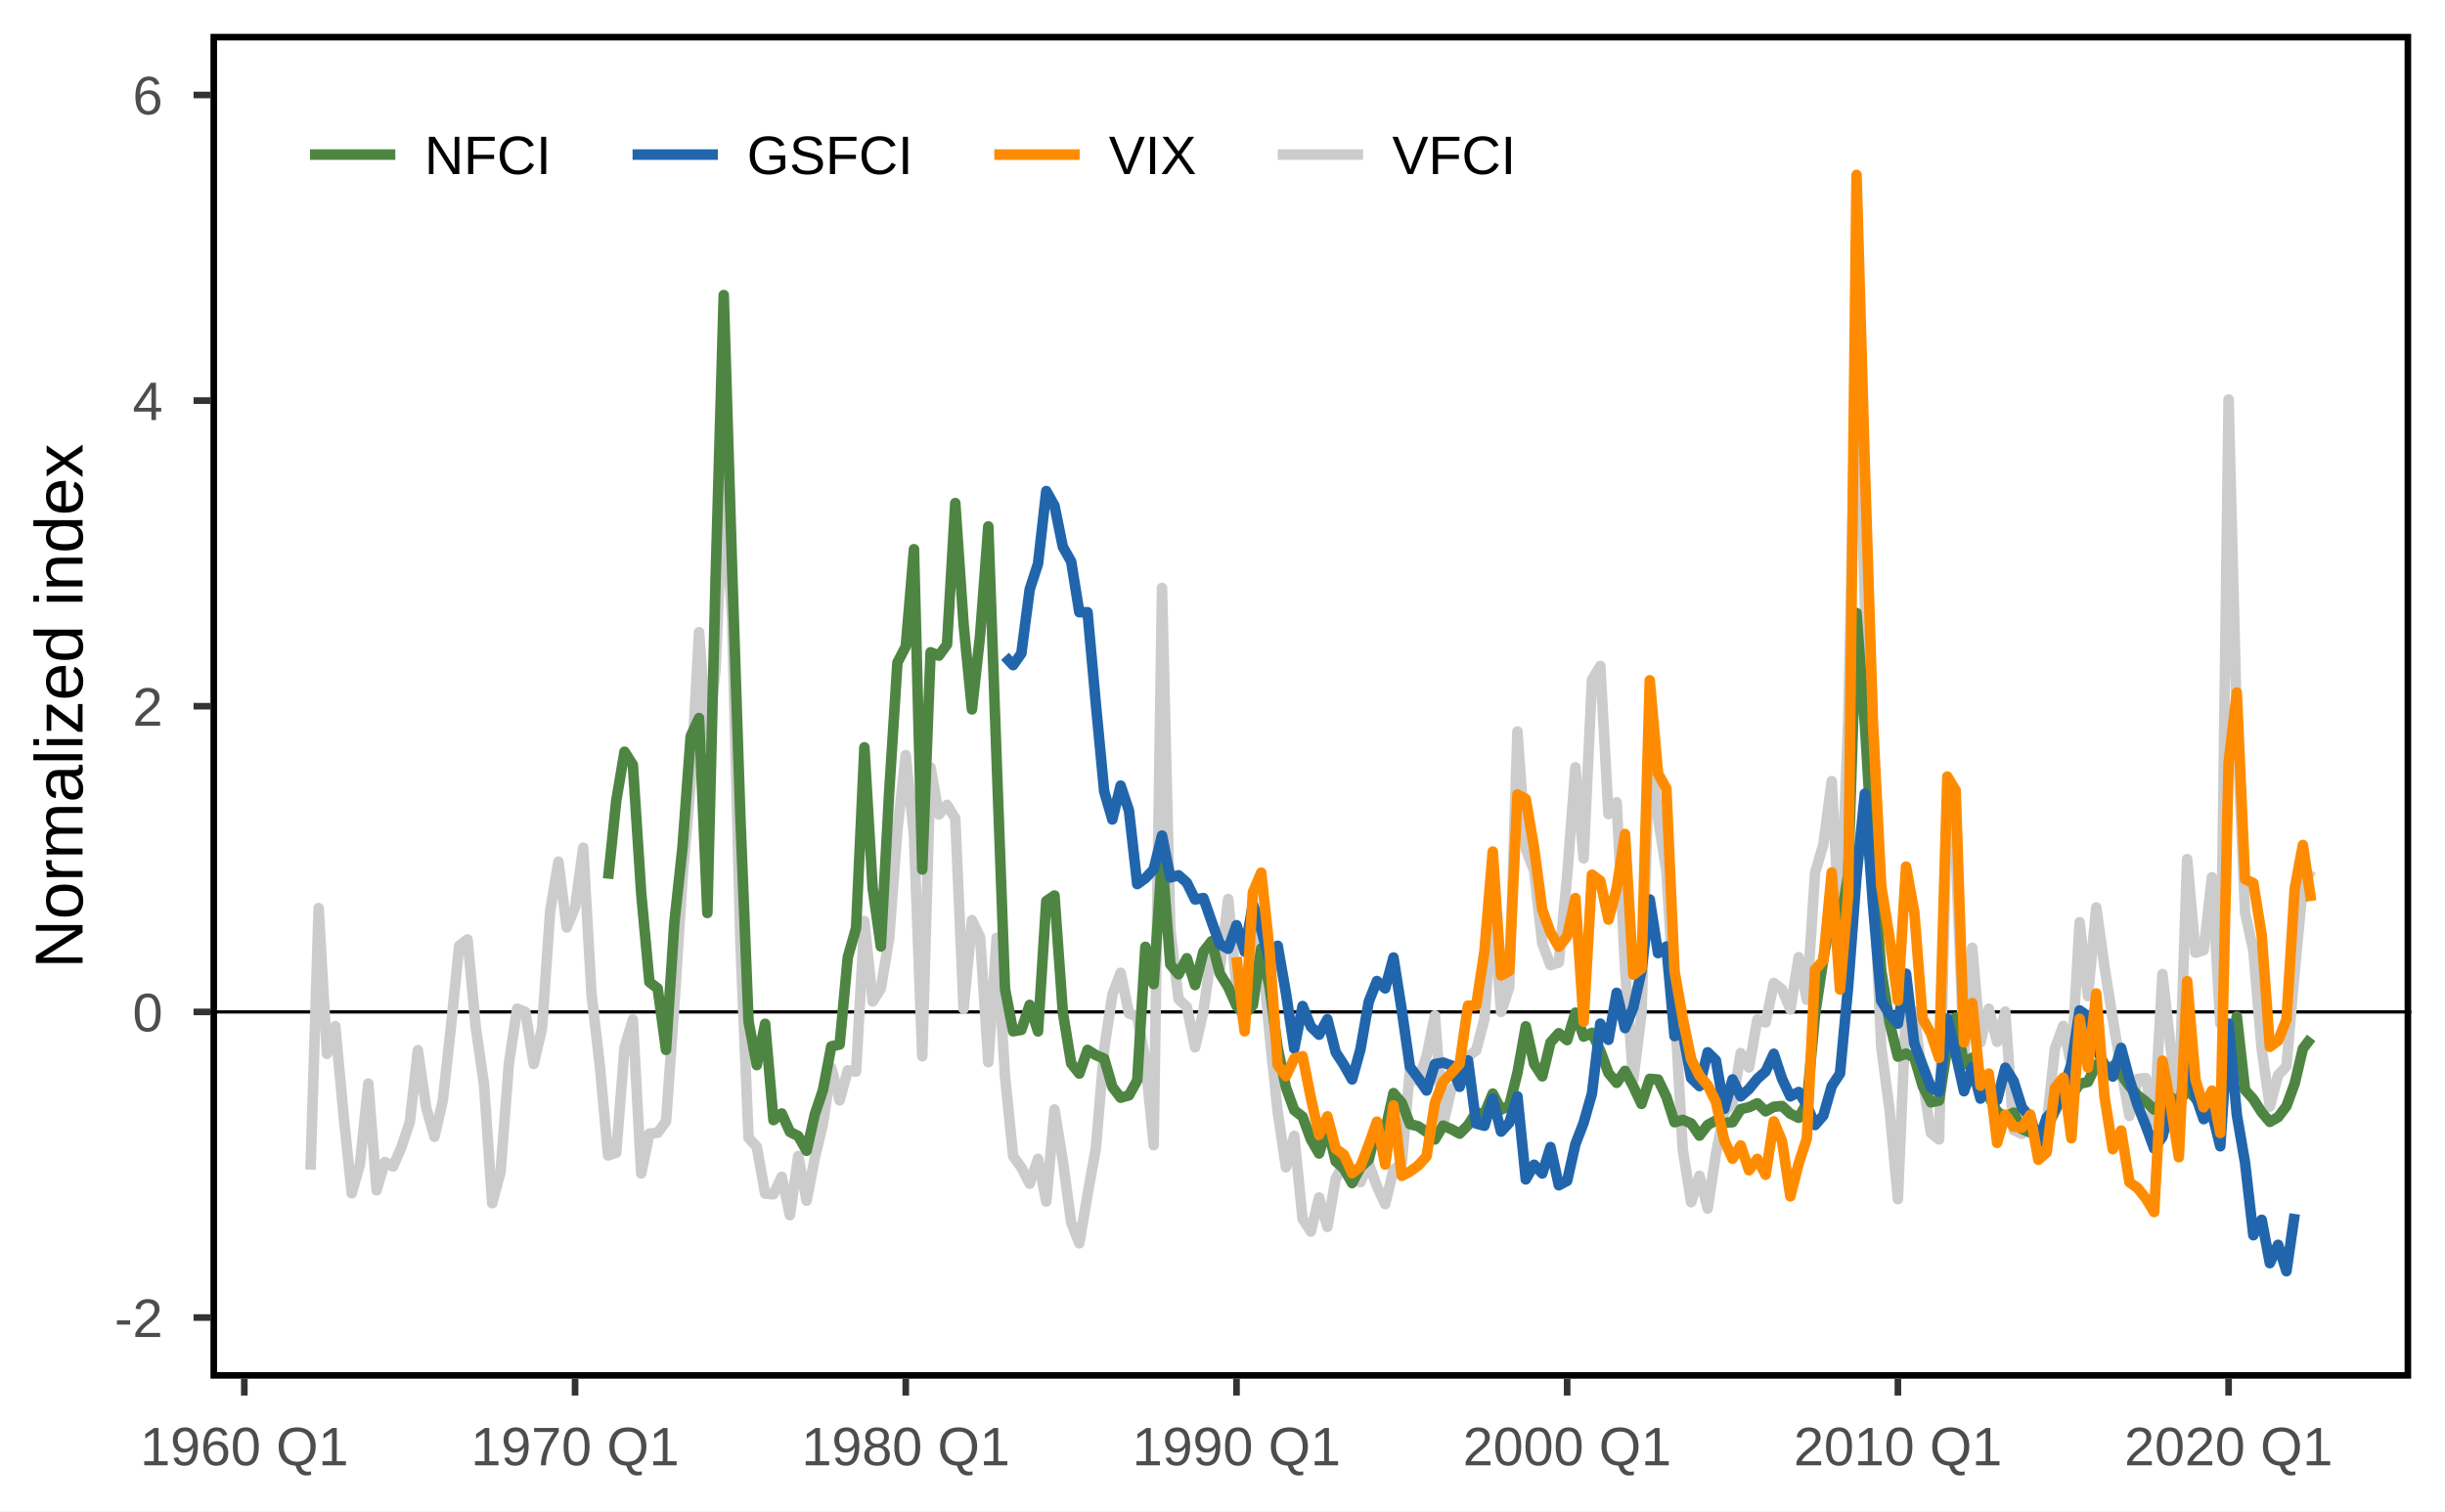
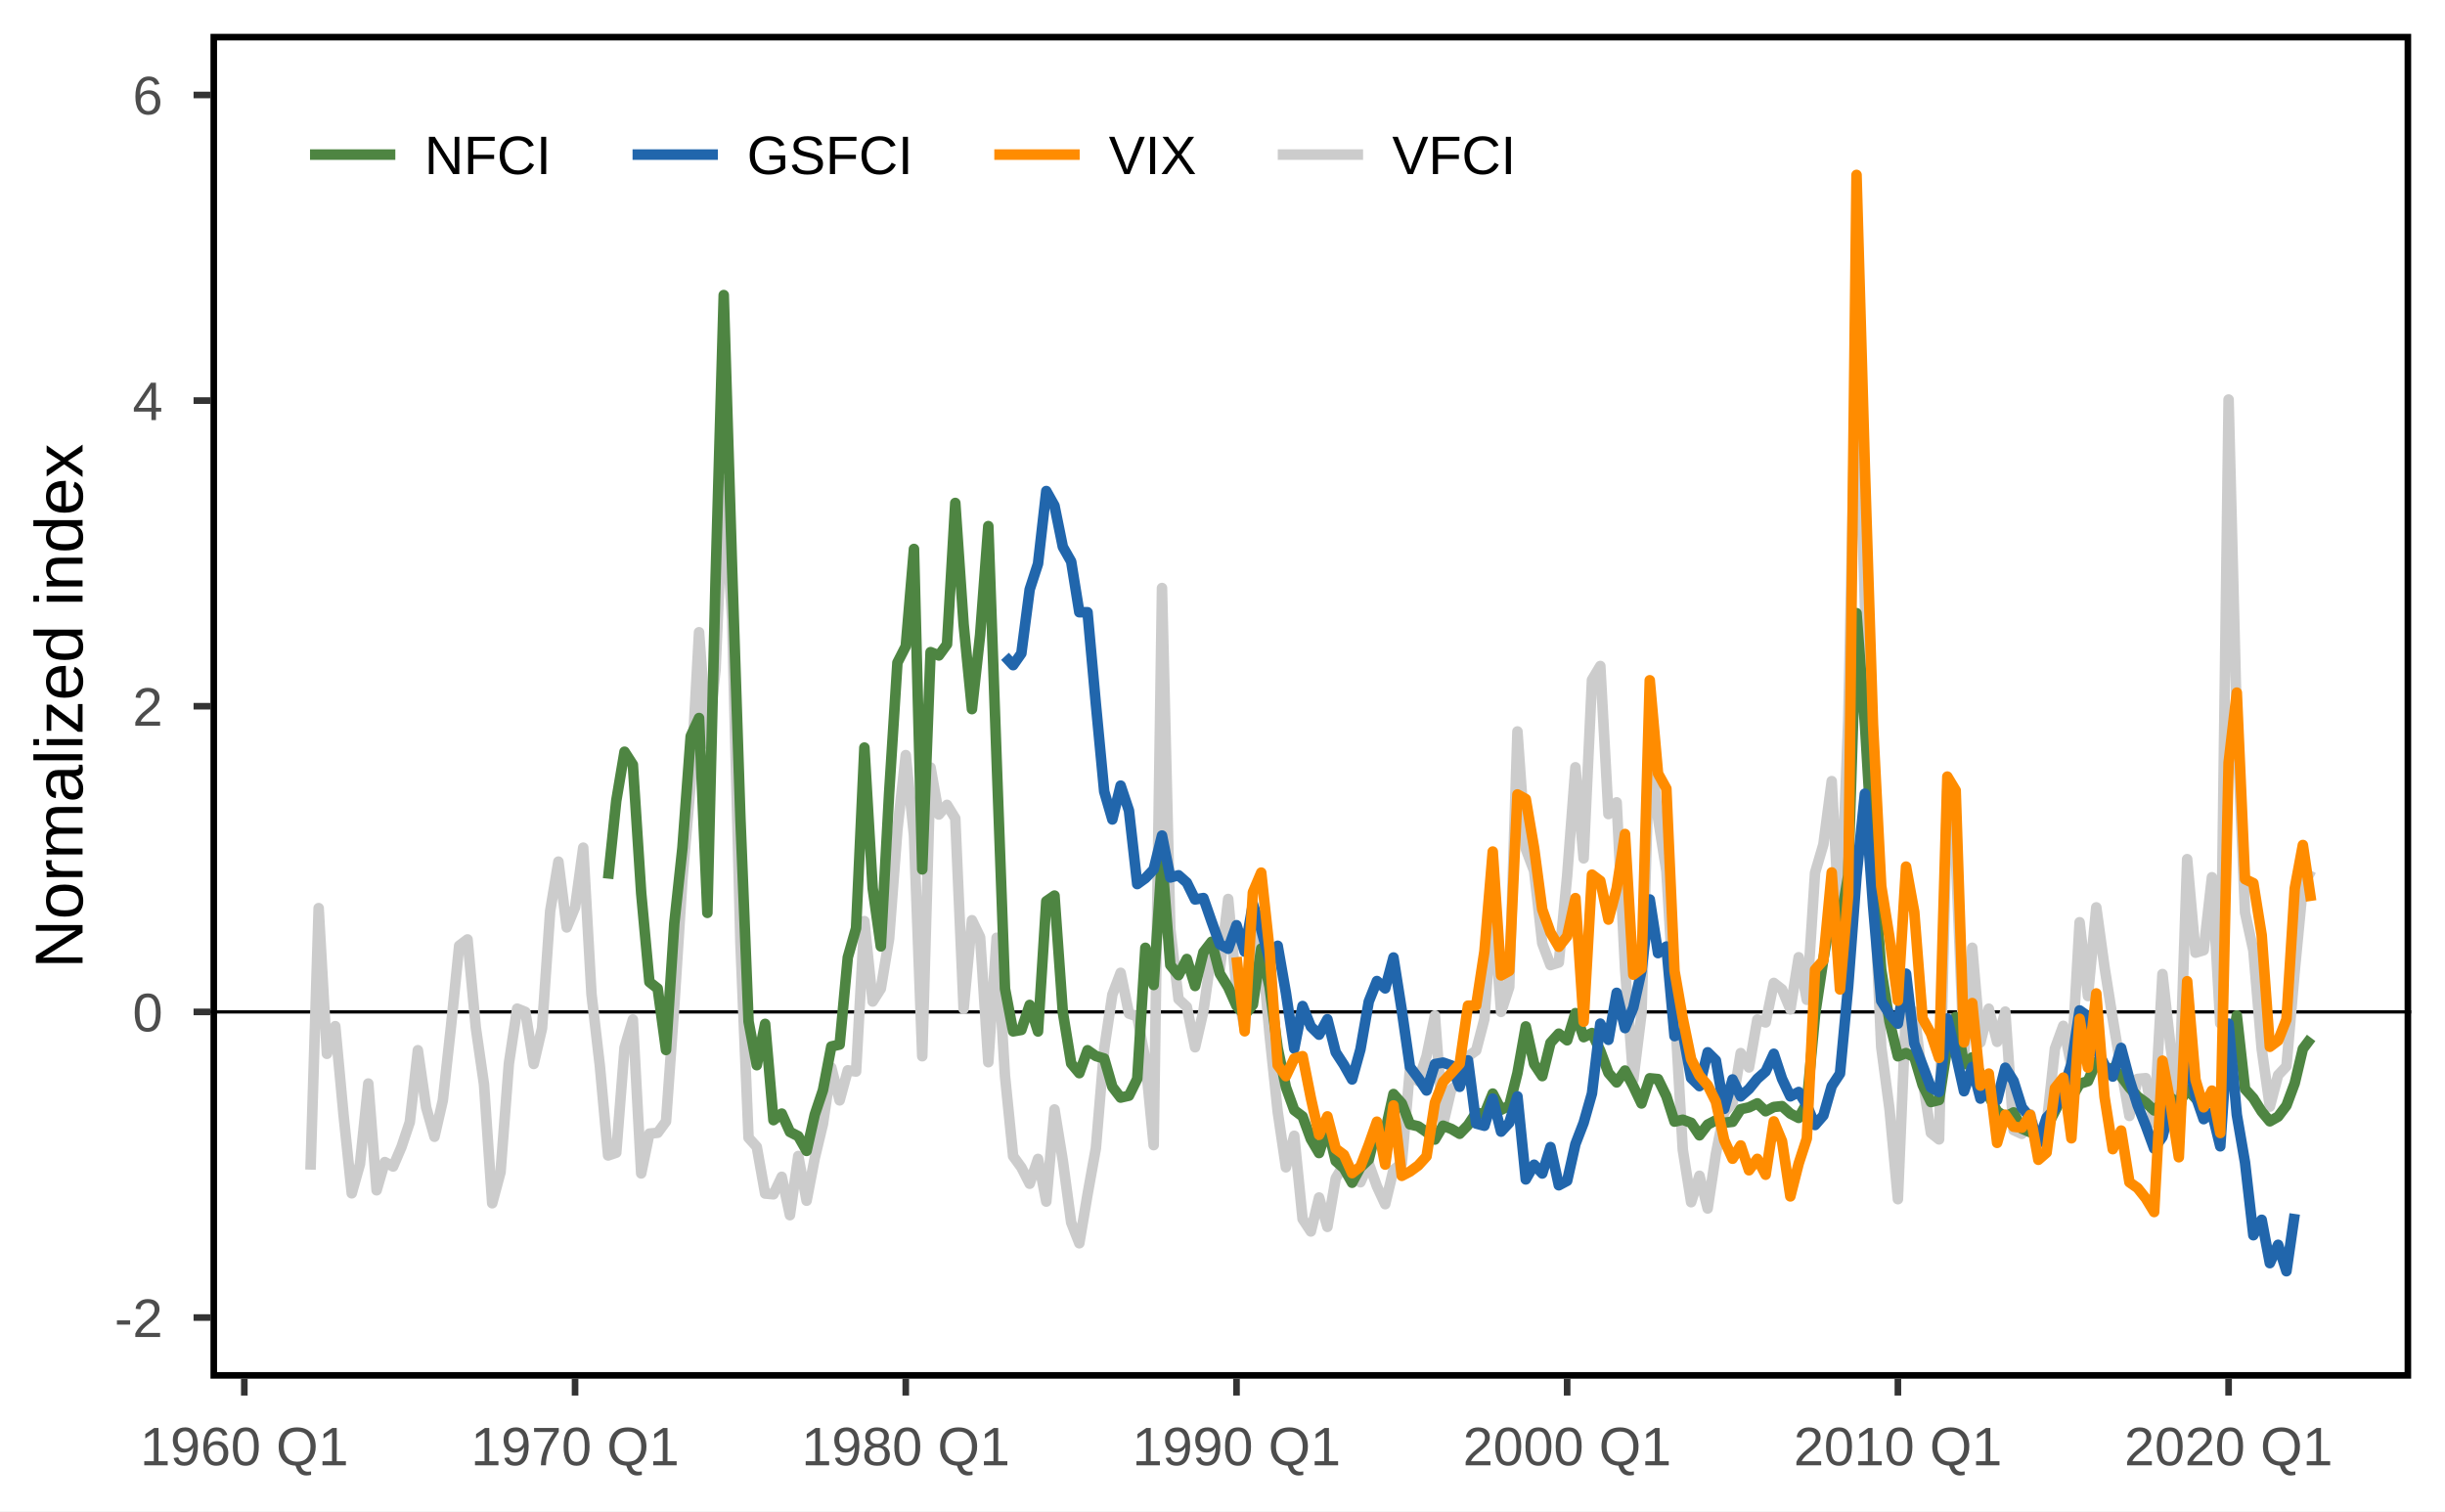
<svg xmlns="http://www.w3.org/2000/svg" class="svglite" width="396.00pt" height="244.75pt" viewBox="0 0 396.00 244.75">
  <defs>
    <style type="text/css">
    .svglite line, .svglite polyline, .svglite polygon, .svglite path, .svglite rect, .svglite circle {
      fill: none;
      stroke: #000000;
      stroke-linecap: round;
      stroke-linejoin: round;
      stroke-miterlimit: 10.00;
    }
    .svglite text {
      white-space: pre;
    }
  </style>
  </defs>
  <rect width="100%" height="100%" style="stroke: none; fill: #FFFFFF;" />
  <defs>
    <clipPath id="cpMC4wMHwzOTYuMDB8MC4wMHwyNDQuNzU=">
      <rect x="0.00" y="0.00" width="396.00" height="244.75" />
    </clipPath>
  </defs>
  <g clip-path="url(#cpMC4wMHwzOTYuMDB8MC4wMHwyNDQuNzU=)">
    <rect x="0" y="0.00" width="396.00" height="244.75" style="stroke-width: 1.07; stroke: #FFFFFF; fill: #FFFFFF;" />
  </g>
  <defs>
    <clipPath id="cpMzQuMDl8MzkwLjUyfDUuNDh8MjIzLjI5">
      <rect x="34.09" y="5.48" width="356.43" height="217.81" />
    </clipPath>
  </defs>
  <g clip-path="url(#cpMzQuMDl8MzkwLjUyfDUuNDh8MjIzLjI5)">
    <rect x="34.09" y="5.48" width="356.43" height="217.81" style="stroke-width: 1.07; stroke: none; fill: #FFFFFF;" />
    <line x1="34.09" y1="163.89" x2="390.52" y2="163.89" style="stroke-width: 0.53; stroke-linecap: butt;" />
    <polyline points="50.29,189.44 51.61,147.08 52.95,170.68 54.30,166.20 55.65,180.66 56.97,193.27 58.30,188.55 59.65,175.49 61.00,192.78 62.33,188.21 63.67,188.93 65.02,185.77 66.37,181.74 67.68,170.10 69.02,179.36 70.37,184.11 71.72,178.23 73.04,166.27 74.37,153.17 75.72,152.15 77.07,166.49 78.39,175.62 79.72,194.88 81.07,189.84 82.42,172.26 83.76,163.36 85.09,163.89 86.44,172.32 87.79,166.54 89.11,147.55 90.44,139.55 91.79,150.21 93.14,146.94 94.46,137.29 95.80,161.00 97.15,172.59 98.49,187.14 99.81,186.69 101.15,169.68 102.50,165.13 103.85,190.05 105.18,183.60 106.52,183.47 107.87,181.63 109.21,162.88 110.53,142.41 111.87,126.91 113.22,102.40 114.57,120.48 115.89,108.54 117.22,78.02 118.57,100.22 119.92,152.72 121.24,184.28 122.57,185.75 123.92,193.31 125.27,193.43 126.61,190.60 127.94,196.81 129.29,187.23 130.64,194.47 131.96,187.57 133.29,182.03 134.64,172.90 135.99,178.22 137.31,173.35 138.65,173.55 140.00,149.19 141.34,162.21 142.66,160.13 144.00,152.07 145.35,134.36 146.70,122.30 148.03,135.30 149.37,171.07 150.72,124.31 152.06,131.92 153.38,130.36 154.72,132.55 156.07,163.40 157.42,149.04 158.74,151.79 160.07,172.04 161.42,151.88 162.77,174.25 164.09,187.25 165.42,189.08 166.77,191.72 168.12,187.70 169.46,194.61 170.79,179.69 172.14,187.99 173.49,197.99 174.81,201.36 176.14,193.46 177.49,185.97 178.84,169.88 180.16,161.10 181.50,157.56 182.85,164.16 184.19,164.62 185.51,171.64 186.85,185.47 188.20,95.24 189.55,150.45 190.88,161.83 192.22,163.07 193.56,169.62 194.91,163.77 196.23,154.35 197.57,157.02 198.92,145.60 200.27,160.17 201.59,166.57 202.92,149.44 204.27,152.31 205.62,167.56 206.94,180.06 208.27,189.06 209.62,183.95 210.97,197.42 212.31,199.45 213.64,193.95 214.99,198.71 216.34,190.84 217.66,188.61 218.99,190.15 220.34,191.48 221.69,188.45 223.01,192.14 224.35,195.03 225.69,189.47 227.04,188.43 228.36,173.14 229.70,175.09 231.05,171.05 232.40,164.47 233.73,182.07 235.07,176.38 236.41,175.50 237.76,171.10 239.08,170.15 240.42,165.03 241.77,146.19 243.12,163.89 244.44,159.88 245.77,118.47 247.12,137.48 248.47,141.06 249.79,152.79 251.12,156.31 252.47,155.89 253.82,141.85 255.16,124.27 256.49,139.02 257.84,110.12 259.19,107.87 260.51,131.85 261.84,129.95 263.19,156.71 264.54,174.84 265.86,164.20 267.20,119.57 268.54,132.52 269.89,141.07 271.21,162.79 272.55,186.22 273.90,194.71 275.25,190.43 276.58,195.73 277.91,186.90 279.26,180.14 280.61,178.67 281.93,170.56 283.27,172.89 284.62,165.13 285.97,165.60 287.29,159.20 288.62,160.24 289.97,163.49 291.32,155.04 292.64,161.93 293.97,141.35 295.32,136.77 296.67,126.51 298.01,151.21 299.34,116.84 300.69,53.66 302.04,97.85 303.36,140.27 304.69,169.58 306.04,179.74 307.39,194.22 308.71,163.21 310.04,163.87 311.39,174.94 312.74,183.49 314.06,184.54 315.40,127.91 316.75,138.07 318.10,171.00 319.43,153.50 320.76,168.83 322.11,163.37 323.46,168.74 324.78,163.84 326.12,183.03 327.47,183.64 328.82,180.45 330.14,185.28 331.47,182.30 332.82,169.84 334.17,166.15 335.49,172.61 336.82,149.37 338.17,161.32 339.52,146.96 340.85,156.61 342.19,165.02 343.54,173.07 344.89,180.74 346.21,174.74 347.54,174.62 348.89,181.84 350.24,157.76 351.56,169.59 352.89,178.63 354.24,139.15 355.59,154.30 356.91,153.90 358.25,142.08 359.60,165.75 360.95,64.71 362.28,116.74 363.61,147.78 364.96,153.95 366.31,169.90 367.63,179.23 368.97,174.13 370.32,172.70 371.66,157.27 372.98,143.58 374.32,141.00 " style="stroke-width: 1.71; stroke: #CCCCCC; stroke-linecap: butt;" />
-     <polyline points="98.49,142.32 99.81,129.68 101.15,121.75 102.50,123.87 103.85,144.67 105.18,159.05 106.52,160.09 107.87,170.04 109.21,149.54 110.53,137.29 111.87,119.22 113.22,116.30 114.57,147.87 115.89,94.03 117.22,47.79 118.57,91.85 119.92,132.59 121.24,165.43 122.57,172.51 123.92,165.82 125.27,181.41 126.61,180.34 127.94,183.32 129.29,184.01 130.64,186.38 131.96,180.50 133.29,176.55 134.64,169.47 135.99,169.17 137.31,155.03 138.65,150.33 140.00,121.04 141.34,143.83 142.66,153.29 144.00,128.55 145.35,107.31 146.70,104.70 148.03,88.95 149.37,140.83 150.72,105.64 152.06,106.19 153.38,104.38 154.72,81.48 156.07,101.16 157.42,114.90 158.74,102.89 160.07,85.26 161.42,123.21 162.77,160.14 164.09,167.03 165.42,166.80 166.77,162.75 168.12,167.05 169.46,145.94 170.79,145.04 172.14,163.93 173.49,172.23 174.81,173.88 176.14,170.04 177.49,170.89 178.84,171.46 180.16,176.03 181.50,177.79 182.85,177.41 184.19,174.97 185.51,153.35 186.85,159.38 188.20,138.91 189.55,156.20 190.88,157.80 192.22,155.20 193.56,159.54 194.91,154.13 196.23,152.44 197.57,157.67 198.92,159.86 200.27,162.91 201.59,164.28 202.92,162.78 204.27,153.62 205.62,159.80 206.94,169.70 208.27,176.11 209.62,179.81 210.97,180.86 212.31,184.53 213.64,186.82 214.99,182.54 216.34,188.09 217.66,189.26 218.99,191.62 220.34,189.06 221.69,187.81 223.01,182.42 224.35,183.13 225.69,177.04 227.04,178.62 228.36,182.07 229.70,182.41 231.05,183.34 232.40,184.55 233.73,182.31 235.07,182.88 236.41,183.61 237.76,182.23 239.08,180.22 240.42,180.39 241.77,177.12 243.12,179.73 244.44,179.07 245.77,173.76 247.12,166.23 248.47,172.31 249.79,174.33 251.12,168.84 252.47,167.34 253.82,168.46 255.16,164.01 256.49,167.89 257.84,167.28 259.19,170.19 260.51,173.78 261.84,175.38 263.19,173.44 264.54,175.98 265.86,178.79 267.20,174.73 268.54,174.84 269.89,177.64 271.21,181.76 272.55,181.38 273.90,181.95 275.25,183.93 276.58,182.20 277.91,181.47 279.26,181.86 280.61,181.75 281.93,179.64 283.27,179.33 284.62,178.69 285.97,179.99 287.29,179.26 288.62,179.13 289.97,180.38 291.32,181.04 292.64,178.63 293.97,164.34 295.32,155.31 296.67,147.47 298.01,149.65 299.34,141.77 300.69,99.28 302.04,117.32 303.36,139.28 304.69,157.16 306.04,165.62 307.39,171.14 308.71,170.64 310.04,171.26 311.39,175.85 312.74,178.54 314.06,178.25 315.40,169.49 316.75,164.79 318.10,172.41 319.43,171.30 320.76,173.98 322.11,177.60 323.46,180.02 324.78,180.94 326.12,180.21 327.47,182.85 328.82,183.43 330.14,183.74 331.47,182.61 332.82,180.02 334.17,177.14 335.49,177.55 336.82,175.54 338.17,175.23 339.52,172.41 340.85,173.68 342.19,172.63 343.54,174.05 344.89,175.89 346.21,177.40 347.54,178.42 348.89,179.72 350.24,178.47 351.56,177.66 352.89,178.67 354.24,176.44 355.59,177.89 356.91,179.25 358.25,177.63 359.60,177.57 360.95,172.27 362.28,164.61 363.61,176.52 364.96,178.03 366.31,180.14 367.63,181.70 368.97,180.93 370.32,179.15 371.66,175.47 372.98,169.86 374.32,168.09 " style="stroke-width: 1.71; stroke: #4E8542; stroke-linecap: butt;" />
+     <polyline points="98.49,142.31 99.81,129.70 101.15,121.75 102.50,123.85 103.85,144.67 105.18,159.05 106.52,160.10 107.87,170.06 109.21,149.57 110.53,137.30 111.87,119.23 113.22,116.29 114.57,147.85 115.89,94.03 117.22,47.79 118.57,91.82 119.92,132.57 121.24,165.43 122.57,172.52 123.92,165.83 125.27,181.42 126.61,180.36 127.94,183.33 129.29,184.02 130.64,186.40 131.96,180.53 133.29,176.56 134.64,169.49 135.99,169.18 137.31,155.06 138.65,150.34 140.00,121.08 141.34,143.83 142.66,153.28 144.00,128.55 145.35,107.32 146.70,104.67 148.03,88.91 149.37,140.81 150.72,105.62 152.06,106.16 153.38,104.35 154.72,81.46 156.07,101.11 157.42,114.85 158.74,102.85 160.07,85.21 161.42,123.18 162.77,160.13 164.09,167.04 165.42,166.81 166.77,162.76 168.12,167.06 169.46,145.97 170.79,145.05 172.14,163.93 173.49,172.24 174.81,173.81 176.14,170.10 177.49,171.04 178.84,171.44 180.16,176.02 181.50,177.77 182.85,177.46 184.19,174.73 185.51,153.51 186.85,159.53 188.20,139.15 189.55,156.31 190.88,157.94 192.22,155.32 193.56,159.69 194.91,154.23 196.23,152.53 197.57,157.70 198.92,159.89 200.27,162.91 201.59,164.43 202.92,162.71 204.27,153.63 205.62,159.84 206.94,169.73 208.27,176.08 209.62,179.80 210.97,180.82 212.31,184.48 213.64,186.75 214.99,182.53 216.34,188.04 217.66,189.21 218.99,191.56 220.34,189.06 221.69,187.79 223.01,182.51 224.35,183.24 225.69,177.19 227.04,178.71 228.36,182.10 229.70,182.41 231.05,183.35 232.40,184.56 233.73,182.32 235.07,182.84 236.41,183.63 237.76,182.23 239.08,180.24 240.42,180.42 241.77,177.12 243.12,179.74 244.44,179.09 245.77,173.80 247.12,166.24 248.47,172.32 249.79,174.29 251.12,168.90 252.47,167.41 253.82,168.49 255.16,164.09 256.49,167.98 257.84,167.31 259.19,170.20 260.51,173.77 261.84,175.31 263.19,173.39 264.54,175.94 265.86,178.72 267.20,174.64 268.54,174.77 269.89,177.55 271.21,181.66 272.55,181.35 273.90,181.85 275.25,183.88 276.58,182.14 277.91,181.45 279.26,181.84 280.61,181.69 281.93,179.65 283.27,179.35 284.62,178.70 285.97,179.98 287.29,179.29 288.62,179.15 289.97,180.36 291.32,181.06 292.64,178.65 293.97,164.41 295.32,155.36 296.67,147.47 298.01,149.69 299.34,141.80 300.69,99.31 302.04,117.18 303.36,139.17 304.69,157.04 306.04,165.49 307.39,171.08 308.71,170.56 310.04,171.19 311.39,175.72 312.74,178.49 314.06,178.16 315.40,169.41 316.75,164.72 318.10,172.38 319.43,171.25 320.76,173.91 322.11,177.51 323.46,179.97 324.78,180.91 326.12,180.17 327.47,182.79 328.82,183.37 330.14,183.70 331.47,182.59 332.82,179.99 334.17,177.25 335.49,177.86 336.82,175.54 338.17,175.11 339.52,171.98 340.85,173.75 342.19,172.94 343.54,174.32 344.89,176.14 346.21,177.61 347.54,178.58 348.89,179.85 350.24,178.59 351.56,177.79 352.89,178.77 354.24,176.45 355.59,177.87 356.91,179.19 358.25,177.55 359.60,177.51 360.95,172.11 362.28,164.47 363.61,176.38 364.96,177.87 366.31,180.03 367.63,181.61 368.97,180.85 370.32,179.06 371.66,175.44 372.98,169.88 374.32,168.10 " style="stroke-width: 1.71; stroke: #4E8542; stroke-linecap: butt;" />
    <polyline points="162.77,106.30 164.09,107.73 165.42,105.83 166.77,95.47 168.12,91.31 169.46,79.53 170.79,81.91 172.14,88.57 173.49,90.95 174.81,99.16 176.14,99.16 177.49,114.04 178.84,128.19 180.16,132.72 181.50,127.24 182.85,131.29 184.19,143.19 185.51,142.23 186.85,140.81 188.20,135.33 189.55,142.12 190.88,141.76 192.22,142.95 193.56,145.68 194.91,145.45 196.23,149.25 197.57,152.94 198.92,153.66 200.27,149.85 201.59,154.13 202.92,146.40 204.27,150.56 205.62,155.56 206.94,153.18 208.27,160.80 209.62,169.84 210.97,162.94 212.31,166.27 213.64,167.58 214.99,165.08 216.34,170.43 217.66,172.46 218.99,174.83 220.34,169.96 221.69,162.22 223.01,158.89 224.35,160.08 225.69,155.08 227.04,163.65 228.36,172.81 229.70,174.60 231.05,176.62 232.40,172.34 233.73,172.10 235.07,172.57 236.41,176.02 237.76,171.74 239.08,181.97 240.42,182.33 241.77,177.93 243.12,183.28 244.44,181.85 245.77,177.57 247.12,191.02 248.47,188.64 249.79,190.06 251.12,185.78 252.47,191.97 253.82,191.25 255.16,185.30 256.49,181.85 257.84,177.10 259.19,165.79 260.51,168.41 261.84,160.80 263.19,166.51 264.54,163.17 265.86,157.23 267.20,145.68 268.54,154.37 269.89,153.30 271.21,167.81 272.55,167.22 273.90,174.60 275.25,175.91 276.58,170.43 277.91,171.74 279.26,179.59 280.61,174.83 281.93,177.57 283.27,176.38 284.62,174.72 285.97,173.53 287.29,170.67 288.62,174.72 289.97,177.57 291.32,176.86 292.64,179.00 293.97,182.21 295.32,180.66 296.67,175.91 298.01,173.88 299.34,159.72 300.69,141.88 302.04,128.55 303.36,146.64 304.69,162.10 306.04,164.25 307.39,165.79 308.71,157.70 310.04,169.00 311.39,172.57 312.74,176.14 314.06,176.86 315.40,164.96 316.75,170.67 318.10,176.74 319.43,172.81 320.76,177.93 322.11,176.02 323.46,178.17 324.78,172.93 326.12,175.07 327.47,179.36 328.82,181.02 330.14,185.07 331.47,181.02 332.82,179.59 334.17,176.50 335.49,172.34 336.82,163.65 338.17,164.60 339.52,169.84 340.85,172.46 342.19,174.36 343.54,169.72 344.89,174.83 346.21,179.00 347.54,182.33 348.89,186.02 350.24,184.12 351.56,179.00 352.89,181.74 354.24,169.12 355.59,177.45 356.91,181.26 358.25,180.19 359.60,185.66 360.95,165.79 362.28,180.55 363.61,188.28 364.96,200.06 366.31,197.56 367.63,204.58 368.97,201.61 370.32,205.89 371.66,196.61 " style="stroke-width: 1.71; stroke: #2166AC; stroke-linecap: butt;" />
    <polyline points="200.27,155.03 201.59,167.03 202.92,144.52 204.27,141.33 205.62,153.84 206.94,172.51 208.27,174.29 209.62,171.44 210.97,171.06 212.31,177.83 213.64,183.80 214.99,180.81 216.34,186.05 217.66,187.03 218.99,190.00 220.34,188.94 221.69,185.42 223.01,181.67 224.35,188.62 225.69,179.04 227.04,190.44 228.36,189.75 229.70,188.77 231.05,187.28 232.40,178.59 233.73,175.22 235.07,173.79 236.41,172.30 237.76,162.88 239.08,162.86 240.42,154.09 241.77,137.92 243.12,157.98 244.44,157.25 245.77,128.67 247.12,129.42 248.47,137.36 249.79,147.30 251.12,151.04 252.47,153.34 253.82,151.63 255.16,145.46 256.49,165.48 257.84,141.66 259.19,142.67 260.51,148.94 261.84,143.88 263.19,135.08 264.54,157.86 265.86,156.87 267.20,110.18 268.54,125.28 269.89,127.73 271.21,157.26 272.55,164.95 273.90,171.54 275.25,174.21 276.58,175.77 277.91,178.44 279.26,184.67 280.61,187.67 281.93,185.52 283.27,189.54 284.62,187.69 285.97,190.26 287.29,181.62 288.62,184.82 289.97,193.77 291.32,188.45 292.64,184.39 293.97,157.06 295.32,155.53 296.67,141.30 298.01,160.25 299.34,144.94 300.69,28.33 302.04,75.64 303.36,117.32 304.69,143.51 306.04,151.91 307.39,162.07 308.71,140.36 310.04,147.69 311.39,164.96 312.74,167.41 314.06,171.34 315.40,125.78 316.75,128.02 318.10,168.83 319.43,162.46 320.76,175.83 322.11,173.88 323.46,185.10 324.78,180.54 326.12,182.48 327.47,182.65 328.82,180.57 330.14,187.84 331.47,186.68 332.82,176.25 334.17,174.54 335.49,184.36 336.82,165.00 338.17,172.91 339.52,160.90 340.85,177.63 342.19,186.12 343.54,183.11 344.89,191.48 346.21,192.41 347.54,194.08 348.89,196.30 350.24,171.79 351.56,178.80 352.89,187.43 354.24,158.92 355.59,174.87 356.91,179.34 358.25,176.64 359.60,183.50 360.95,123.55 362.28,112.18 363.61,142.39 364.96,143.04 366.31,151.45 367.63,169.54 368.97,168.54 370.32,165.11 371.66,143.90 372.98,136.86 374.32,145.92 " style="stroke-width: 1.71; stroke: #FF8C00; stroke-linecap: butt;" />
    <rect x="34.09" y="5.48" width="356.43" height="217.81" style="stroke-width: 2.13;" />
  </g>
  <g clip-path="url(#cpMC4wMHwzOTYuMDB8MC4wMHwyNDQuNzU=)">
    <text x="26.37" y="216.54" text-anchor="end" style="font-size: 8.80px;fill: #4D4D4D; font-family: &quot;Arial&quot;;" textLength="7.83px" lengthAdjust="spacingAndGlyphs">-2</text>
    <text x="26.37" y="167.04" text-anchor="end" style="font-size: 8.80px;fill: #4D4D4D; font-family: &quot;Arial&quot;;" textLength="4.90px" lengthAdjust="spacingAndGlyphs">0</text>
    <text x="26.37" y="117.54" text-anchor="end" style="font-size: 8.80px;fill: #4D4D4D; font-family: &quot;Arial&quot;;" textLength="4.90px" lengthAdjust="spacingAndGlyphs">2</text>
    <text x="26.37" y="68.04" text-anchor="end" style="font-size: 8.80px;fill: #4D4D4D; font-family: &quot;Arial&quot;;" textLength="4.90px" lengthAdjust="spacingAndGlyphs">4</text>
    <text x="26.37" y="18.53" text-anchor="end" style="font-size: 8.80px;fill: #4D4D4D; font-family: &quot;Arial&quot;;" textLength="4.90px" lengthAdjust="spacingAndGlyphs">6</text>
    <polyline points="31.35,213.39 34.09,213.39 " style="stroke-width: 1.07; stroke: #333333; stroke-linecap: butt;" />
    <polyline points="31.35,163.89 34.09,163.89 " style="stroke-width: 1.07; stroke: #333333; stroke-linecap: butt;" />
    <polyline points="31.35,114.38 34.09,114.38 " style="stroke-width: 1.07; stroke: #333333; stroke-linecap: butt;" />
    <polyline points="31.35,64.88 34.09,64.88 " style="stroke-width: 1.07; stroke: #333333; stroke-linecap: butt;" />
    <polyline points="31.35,15.38 34.09,15.38 " style="stroke-width: 1.07; stroke: #333333; stroke-linecap: butt;" />
    <polyline points="39.57,226.03 39.57,223.29 " style="stroke-width: 1.07; stroke: #333333; stroke-linecap: butt;" />
    <polyline points="93.14,226.03 93.14,223.29 " style="stroke-width: 1.07; stroke: #333333; stroke-linecap: butt;" />
    <polyline points="146.70,226.03 146.70,223.29 " style="stroke-width: 1.07; stroke: #333333; stroke-linecap: butt;" />
    <polyline points="200.27,226.03 200.27,223.29 " style="stroke-width: 1.07; stroke: #333333; stroke-linecap: butt;" />
    <polyline points="253.82,226.03 253.82,223.29 " style="stroke-width: 1.07; stroke: #333333; stroke-linecap: butt;" />
    <polyline points="307.39,226.03 307.39,223.29 " style="stroke-width: 1.07; stroke: #333333; stroke-linecap: butt;" />
    <polyline points="360.95,226.03 360.95,223.29 " style="stroke-width: 1.07; stroke: #333333; stroke-linecap: butt;" />
    <text x="39.57" y="237.32" text-anchor="middle" style="font-size: 8.80px;fill: #4D4D4D; font-family: &quot;Arial&quot;;" textLength="33.76px" lengthAdjust="spacingAndGlyphs">1960 Q1</text>
    <text x="93.14" y="237.32" text-anchor="middle" style="font-size: 8.80px;fill: #4D4D4D; font-family: &quot;Arial&quot;;" textLength="33.76px" lengthAdjust="spacingAndGlyphs">1970 Q1</text>
    <text x="146.70" y="237.32" text-anchor="middle" style="font-size: 8.80px;fill: #4D4D4D; font-family: &quot;Arial&quot;;" textLength="33.76px" lengthAdjust="spacingAndGlyphs">1980 Q1</text>
    <text x="200.27" y="237.32" text-anchor="middle" style="font-size: 8.80px;fill: #4D4D4D; font-family: &quot;Arial&quot;;" textLength="33.76px" lengthAdjust="spacingAndGlyphs">1990 Q1</text>
    <text x="253.82" y="237.32" text-anchor="middle" style="font-size: 8.80px;fill: #4D4D4D; font-family: &quot;Arial&quot;;" textLength="33.76px" lengthAdjust="spacingAndGlyphs">2000 Q1</text>
    <text x="307.39" y="237.32" text-anchor="middle" style="font-size: 8.80px;fill: #4D4D4D; font-family: &quot;Arial&quot;;" textLength="33.76px" lengthAdjust="spacingAndGlyphs">2010 Q1</text>
    <text x="360.95" y="237.32" text-anchor="middle" style="font-size: 8.80px;fill: #4D4D4D; font-family: &quot;Arial&quot;;" textLength="33.76px" lengthAdjust="spacingAndGlyphs">2020 Q1</text>
    <text transform="translate(13.37,114.38) rotate(-90)" text-anchor="middle" style="font-size: 11.00px; font-family: &quot;Arial&quot;;" textLength="84.99px" lengthAdjust="spacingAndGlyphs">Normalized index</text>
    <rect x="48.48" y="16.40" width="17.28" height="17.28" style="stroke-width: 1.07; stroke: none; fill: #FFFFFF;" />
    <line x1="50.21" y1="25.04" x2="64.03" y2="25.04" style="stroke-width: 1.71; stroke: #4E8542; stroke-linecap: butt;" />
    <rect x="100.72" y="16.40" width="17.28" height="17.28" style="stroke-width: 1.07; stroke: none; fill: #FFFFFF;" />
    <line x1="102.45" y1="25.04" x2="116.27" y2="25.04" style="stroke-width: 1.71; stroke: #2166AC; stroke-linecap: butt;" />
    <rect x="159.32" y="16.40" width="17.28" height="17.28" style="stroke-width: 1.07; stroke: none; fill: #FFFFFF;" />
    <line x1="161.04" y1="25.04" x2="174.87" y2="25.04" style="stroke-width: 1.71; stroke: #FF8C00; stroke-linecap: butt;" />
    <rect x="205.22" y="16.40" width="17.28" height="17.28" style="stroke-width: 1.07; stroke: none; fill: #FFFFFF;" />
    <line x1="206.95" y1="25.04" x2="220.77" y2="25.04" style="stroke-width: 1.71; stroke: #CCCCCC; stroke-linecap: butt;" />
    <text x="68.75" y="28.20" style="font-size: 8.80px; font-family: &quot;Arial&quot;;" textLength="20.51px" lengthAdjust="spacingAndGlyphs">NFCI</text>
    <text x="120.99" y="28.20" style="font-size: 8.80px; font-family: &quot;Arial&quot;;" textLength="26.87px" lengthAdjust="spacingAndGlyphs">GSFCI</text>
    <text x="179.59" y="28.20" style="font-size: 8.80px; font-family: &quot;Arial&quot;;" textLength="14.18px" lengthAdjust="spacingAndGlyphs">VIX</text>
    <text x="225.49" y="28.20" style="font-size: 8.80px; font-family: &quot;Arial&quot;;" textLength="20.03px" lengthAdjust="spacingAndGlyphs">VFCI</text>
  </g>
</svg>
